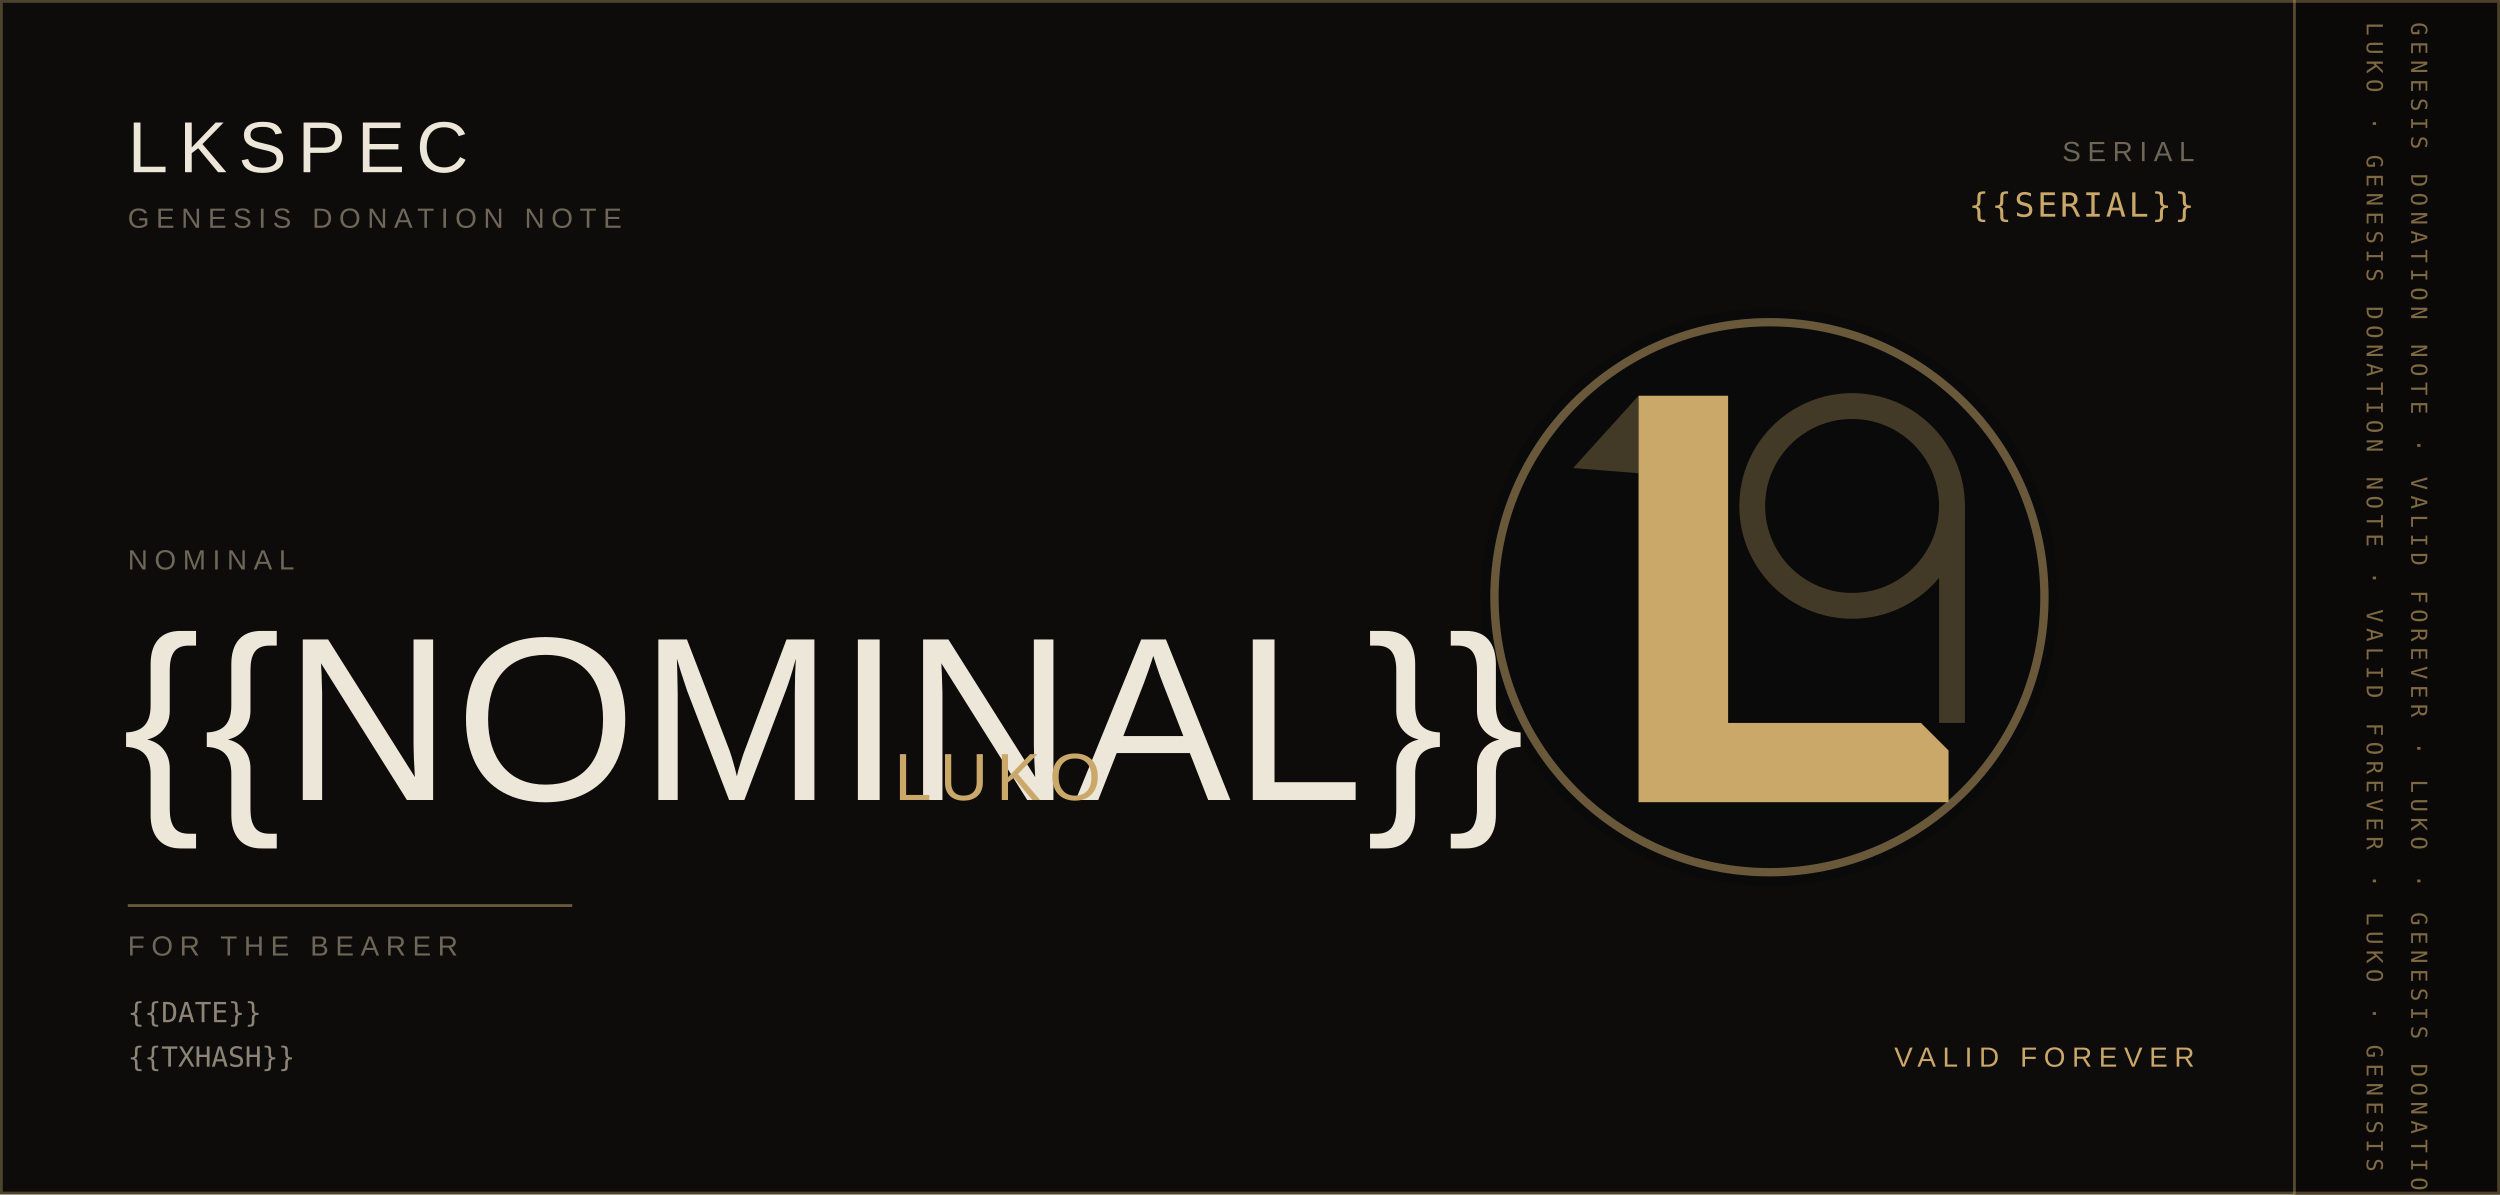
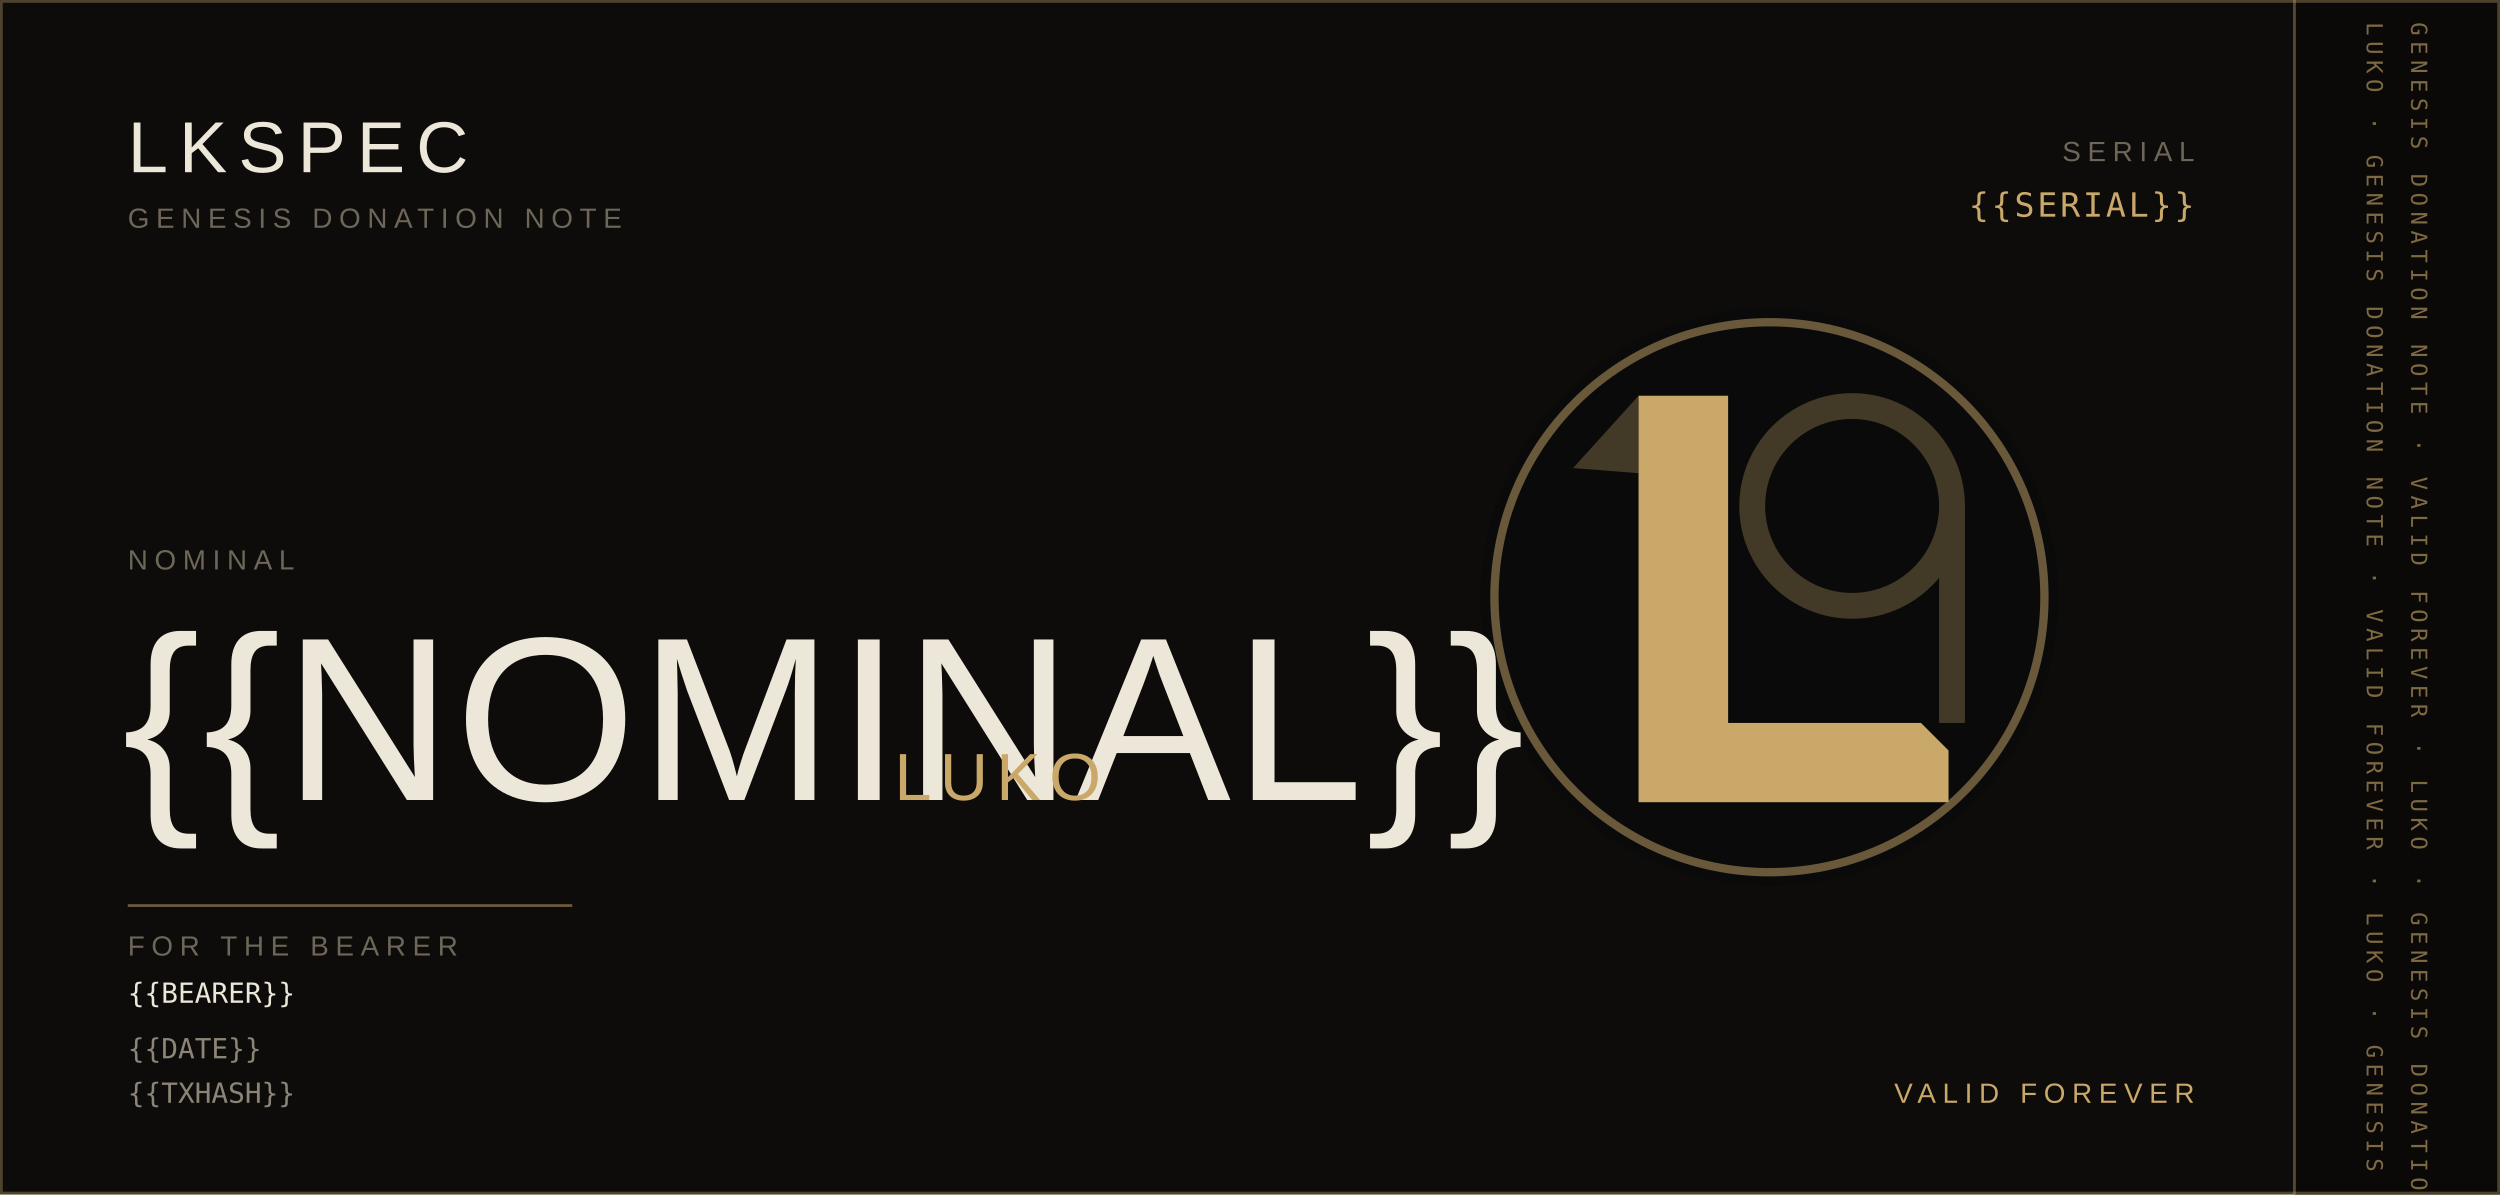
<svg xmlns="http://www.w3.org/2000/svg" width="900" height="430" viewBox="0 0 900 430">
  <defs>
    <clipPath id="strip">
      <rect x="826" y="0" width="74" height="430" />
    </clipPath>
  </defs>
  <rect x="0" y="0" width="900" height="430" fill="#0D0C0A" />
  <g>
    <circle cx="637" cy="215" r="104" fill="#0A0A0A" />
    <circle cx="637" cy="215" r="99" fill="none" stroke="#C9A86A" stroke-opacity="0.5" stroke-width="3" />
    <g transform="translate(637,215) scale(0.62) translate(-258,-239)">
      <g opacity="0.3">
        <path d="M144 164L182 122V167Z" fill="#C9A86A" />
        <g fill="none" stroke="#C9A86A" stroke-width="15">
          <circle cx="306" cy="186" r="58" />
          <path d="M364 186V312" />
        </g>
      </g>
      <path d="M182 122h52V312H346l16 16V358H182Z" fill="#C9A86A" />
    </g>
  </g>
  <rect x="826" y="0" width="74" height="430" fill="#0B0908" />
  <line x1="826" y1="0" x2="826" y2="430" stroke="#C9A86A" stroke-opacity="0.4" stroke-width="1" />
  <g clip-path="url(#strip)" fill="#C9A86A" fill-opacity="0.6" font-family="'SF Mono',ui-monospace,Menlo,monospace" font-size="8" letter-spacing="2">
    <text x="852" y="8" transform="rotate(90 852 8)">LUKO · GENESIS DONATION NOTE · VALID FOREVER · LUKO · GENESIS DONATION NOTE · VALID FOREVER · LUKO · GENESIS DONATION NOTE · VALID FOREVER · LUKO · GENESIS DONATION NOTE · VALID FOREVER · LUKO · GENESIS DONATION NOTE · VALID FOREVER · LUKO · GENESIS DONATION NOTE · VALID FOREVER · </text>
    <text x="868" y="8" transform="rotate(90 868 8)">GENESIS DONATION NOTE · VALID FOREVER · LUKO · GENESIS DONATION NOTE · VALID FOREVER · LUKO · GENESIS DONATION NOTE · VALID FOREVER · LUKO · GENESIS DONATION NOTE · VALID FOREVER · LUKO · GENESIS DONATION NOTE · VALID FOREVER · LUKO · GENESIS DONATION NOTE · VALID FOREVER · LUKO · </text>
  </g>
  <rect x="0.5" y="0.5" width="899" height="429" fill="none" stroke="#C9A86A" stroke-opacity="0.35" stroke-width="1" />
  <text x="46" y="62" font-family="'Helvetica Neue',Archivo,Arial,sans-serif" font-size="26" font-weight="200" letter-spacing="4" fill="#EDE7DA">LKSPEC</text>
  <text x="46" y="82" font-family="'Helvetica Neue',Archivo,Arial,sans-serif" font-size="10" letter-spacing="2.4" fill="#6E6759">GENESIS DONATION NOTE</text>
  <text x="790" y="58" text-anchor="end" font-family="'Helvetica Neue',Archivo,Arial,sans-serif" font-size="10" letter-spacing="2.4" fill="#6E6759">SERIAL</text>
  <text x="790" y="78" text-anchor="end" font-family="'SF Mono',ui-monospace,Menlo,monospace" font-size="12" letter-spacing="1" fill="#C9A86A">{{SERIAL}}</text>
  <text x="46" y="205" font-family="'Helvetica Neue',Archivo,Arial,sans-serif" font-size="10" letter-spacing="2.4" fill="#6E6759">NOMINAL</text>
  <text x="44" y="288" font-family="'Helvetica Neue',Archivo,Arial,sans-serif" font-size="84" font-weight="200" letter-spacing="1" fill="#EDE7DA">{{NOMINAL}}</text>
  <text x="322" y="288" font-family="'Helvetica Neue',Archivo,Arial,sans-serif" font-size="24" font-weight="300" letter-spacing="3" fill="#C9A86A">LUKO</text>
  <line x1="46" y1="326" x2="206" y2="326" stroke="#C9A86A" stroke-opacity="0.5" stroke-width="1" />
  <text x="46" y="344" font-family="'Helvetica Neue',Archivo,Arial,sans-serif" font-size="10" letter-spacing="2.4" fill="#6E6759">FOR THE BEARER</text>
-   <text x="46" y="368" font-family="'SF Mono',ui-monospace,Menlo,monospace" font-size="10" fill="#8C8577">{{DATE}}</text>
-   <text x="46" y="384" font-family="'SF Mono',ui-monospace,Menlo,monospace" font-size="10" fill="#8C8577">{{TXHASH}}</text>
-   <text x="790" y="384" text-anchor="end" font-family="'Helvetica Neue',Archivo,Arial,sans-serif" font-size="10" letter-spacing="2.4" fill="#C9A86A">VALID FOREVER</text>
+   <text x="46" y="361" font-family="'SF Mono',ui-monospace,Menlo,monospace" font-size="10" fill="#EDE7DA">{{BEARER}}</text>
+   <text x="46" y="381" font-family="'SF Mono',ui-monospace,Menlo,monospace" font-size="10" fill="#8C8577">{{DATE}}</text>
+   <text x="46" y="397" font-family="'SF Mono',ui-monospace,Menlo,monospace" font-size="10" fill="#8C8577">{{TXHASH}}</text>
+   <text x="790" y="397" text-anchor="end" font-family="'Helvetica Neue',Archivo,Arial,sans-serif" font-size="10" letter-spacing="2.4" fill="#C9A86A">VALID FOREVER</text>
</svg>
